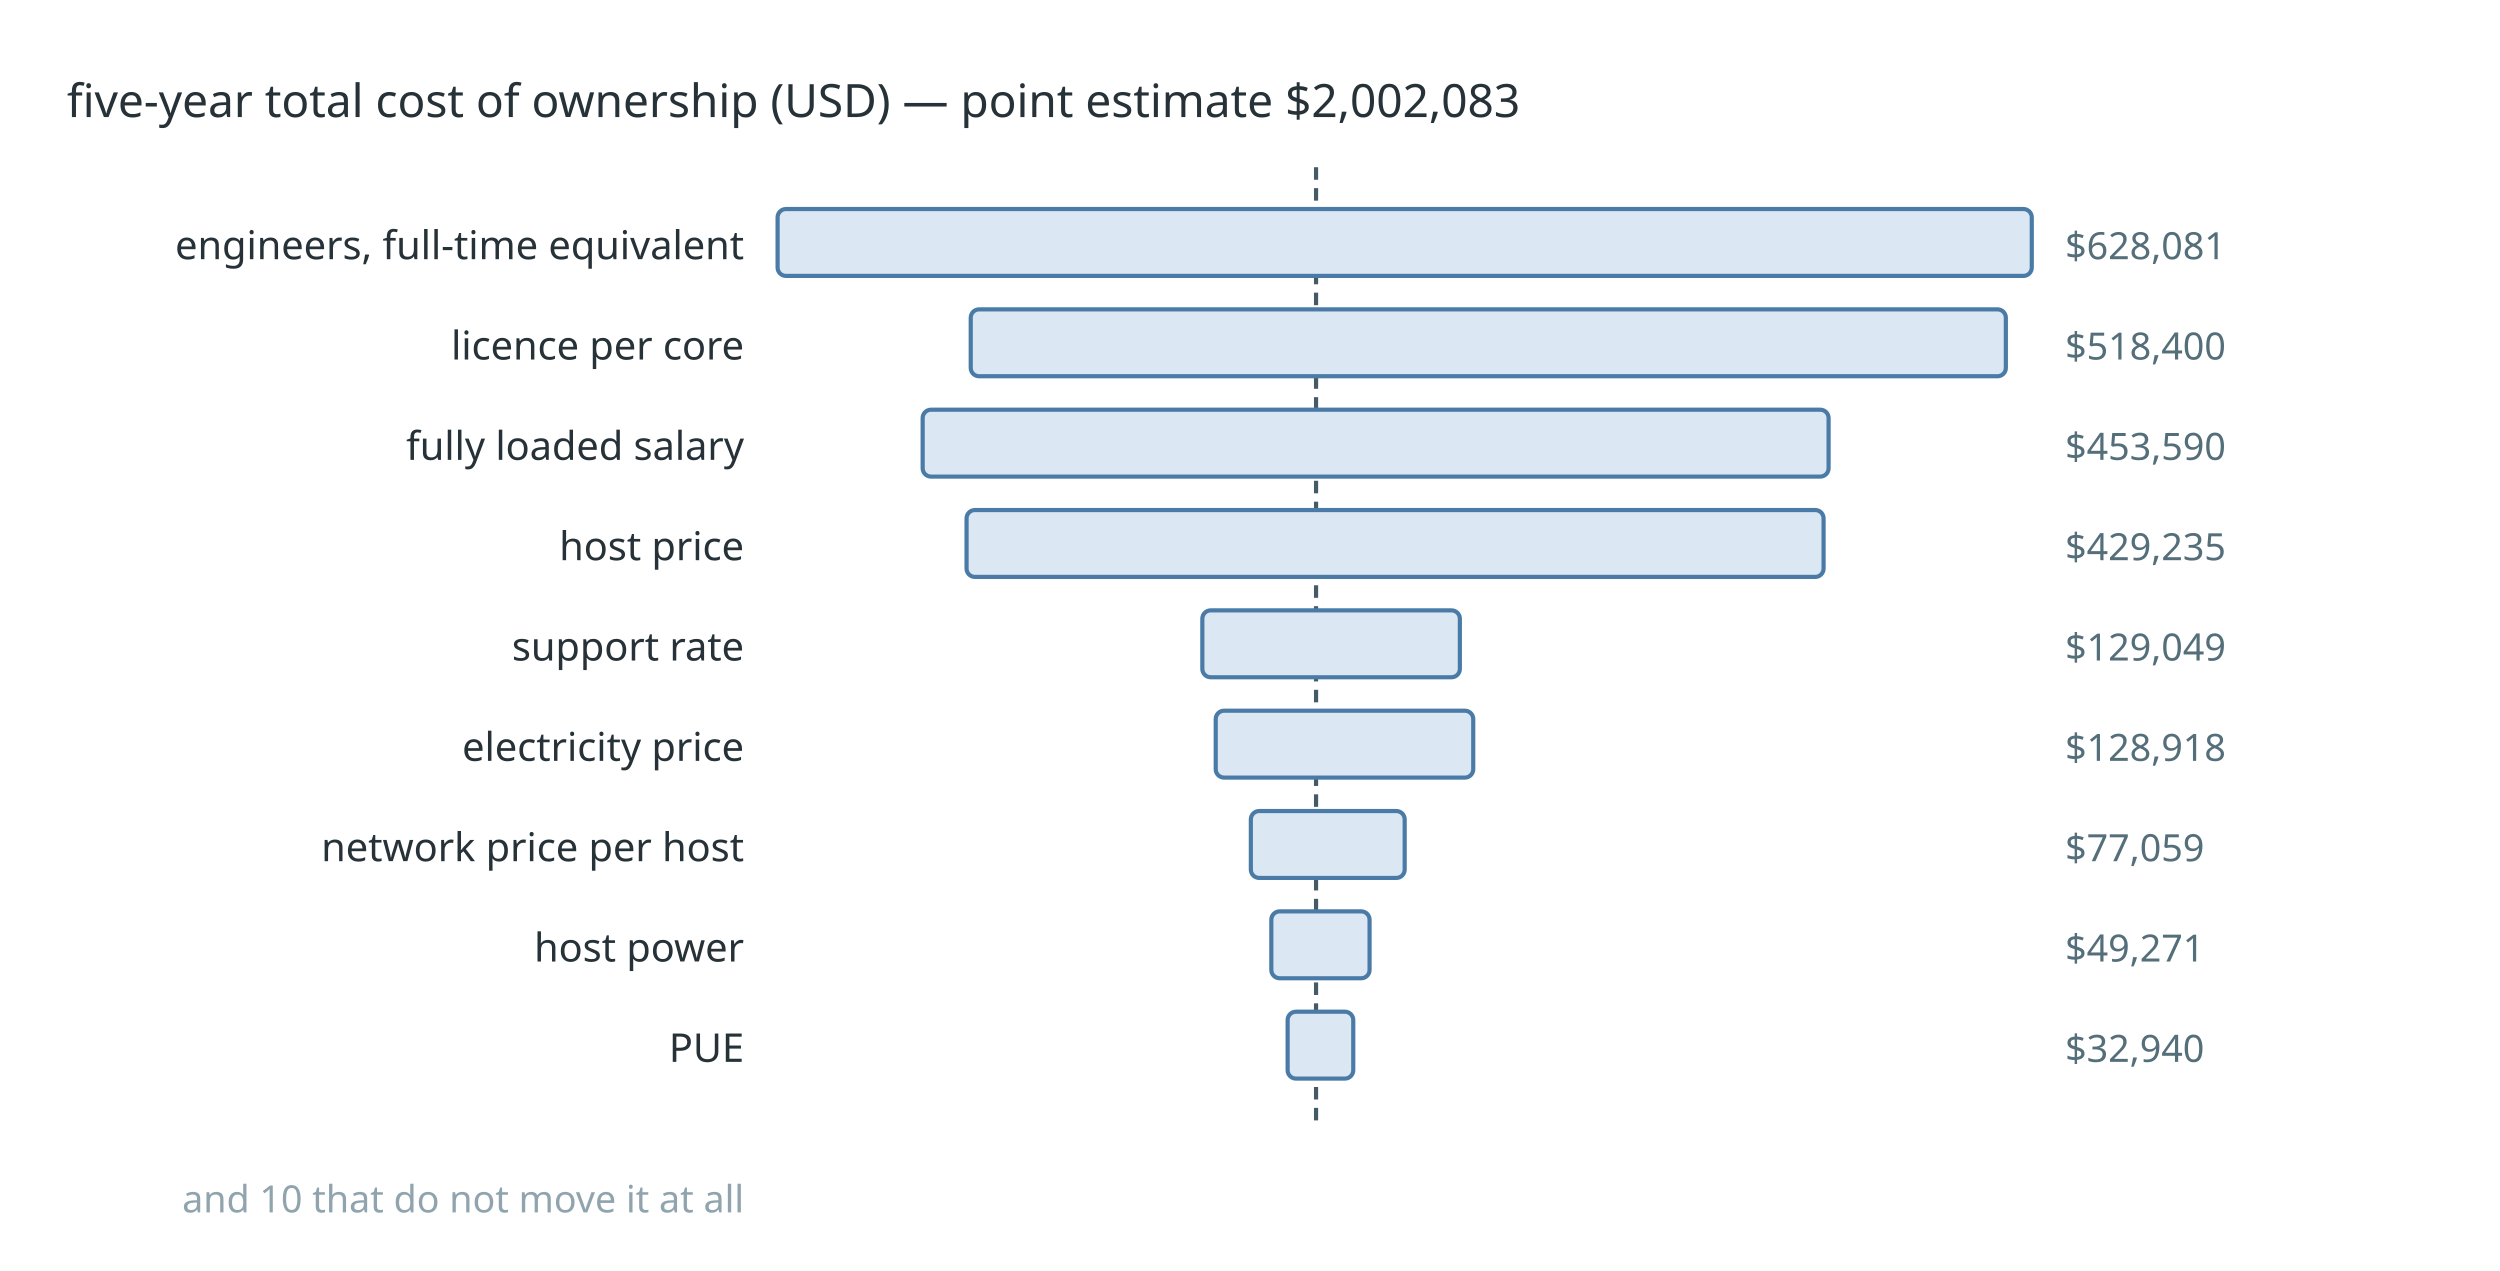
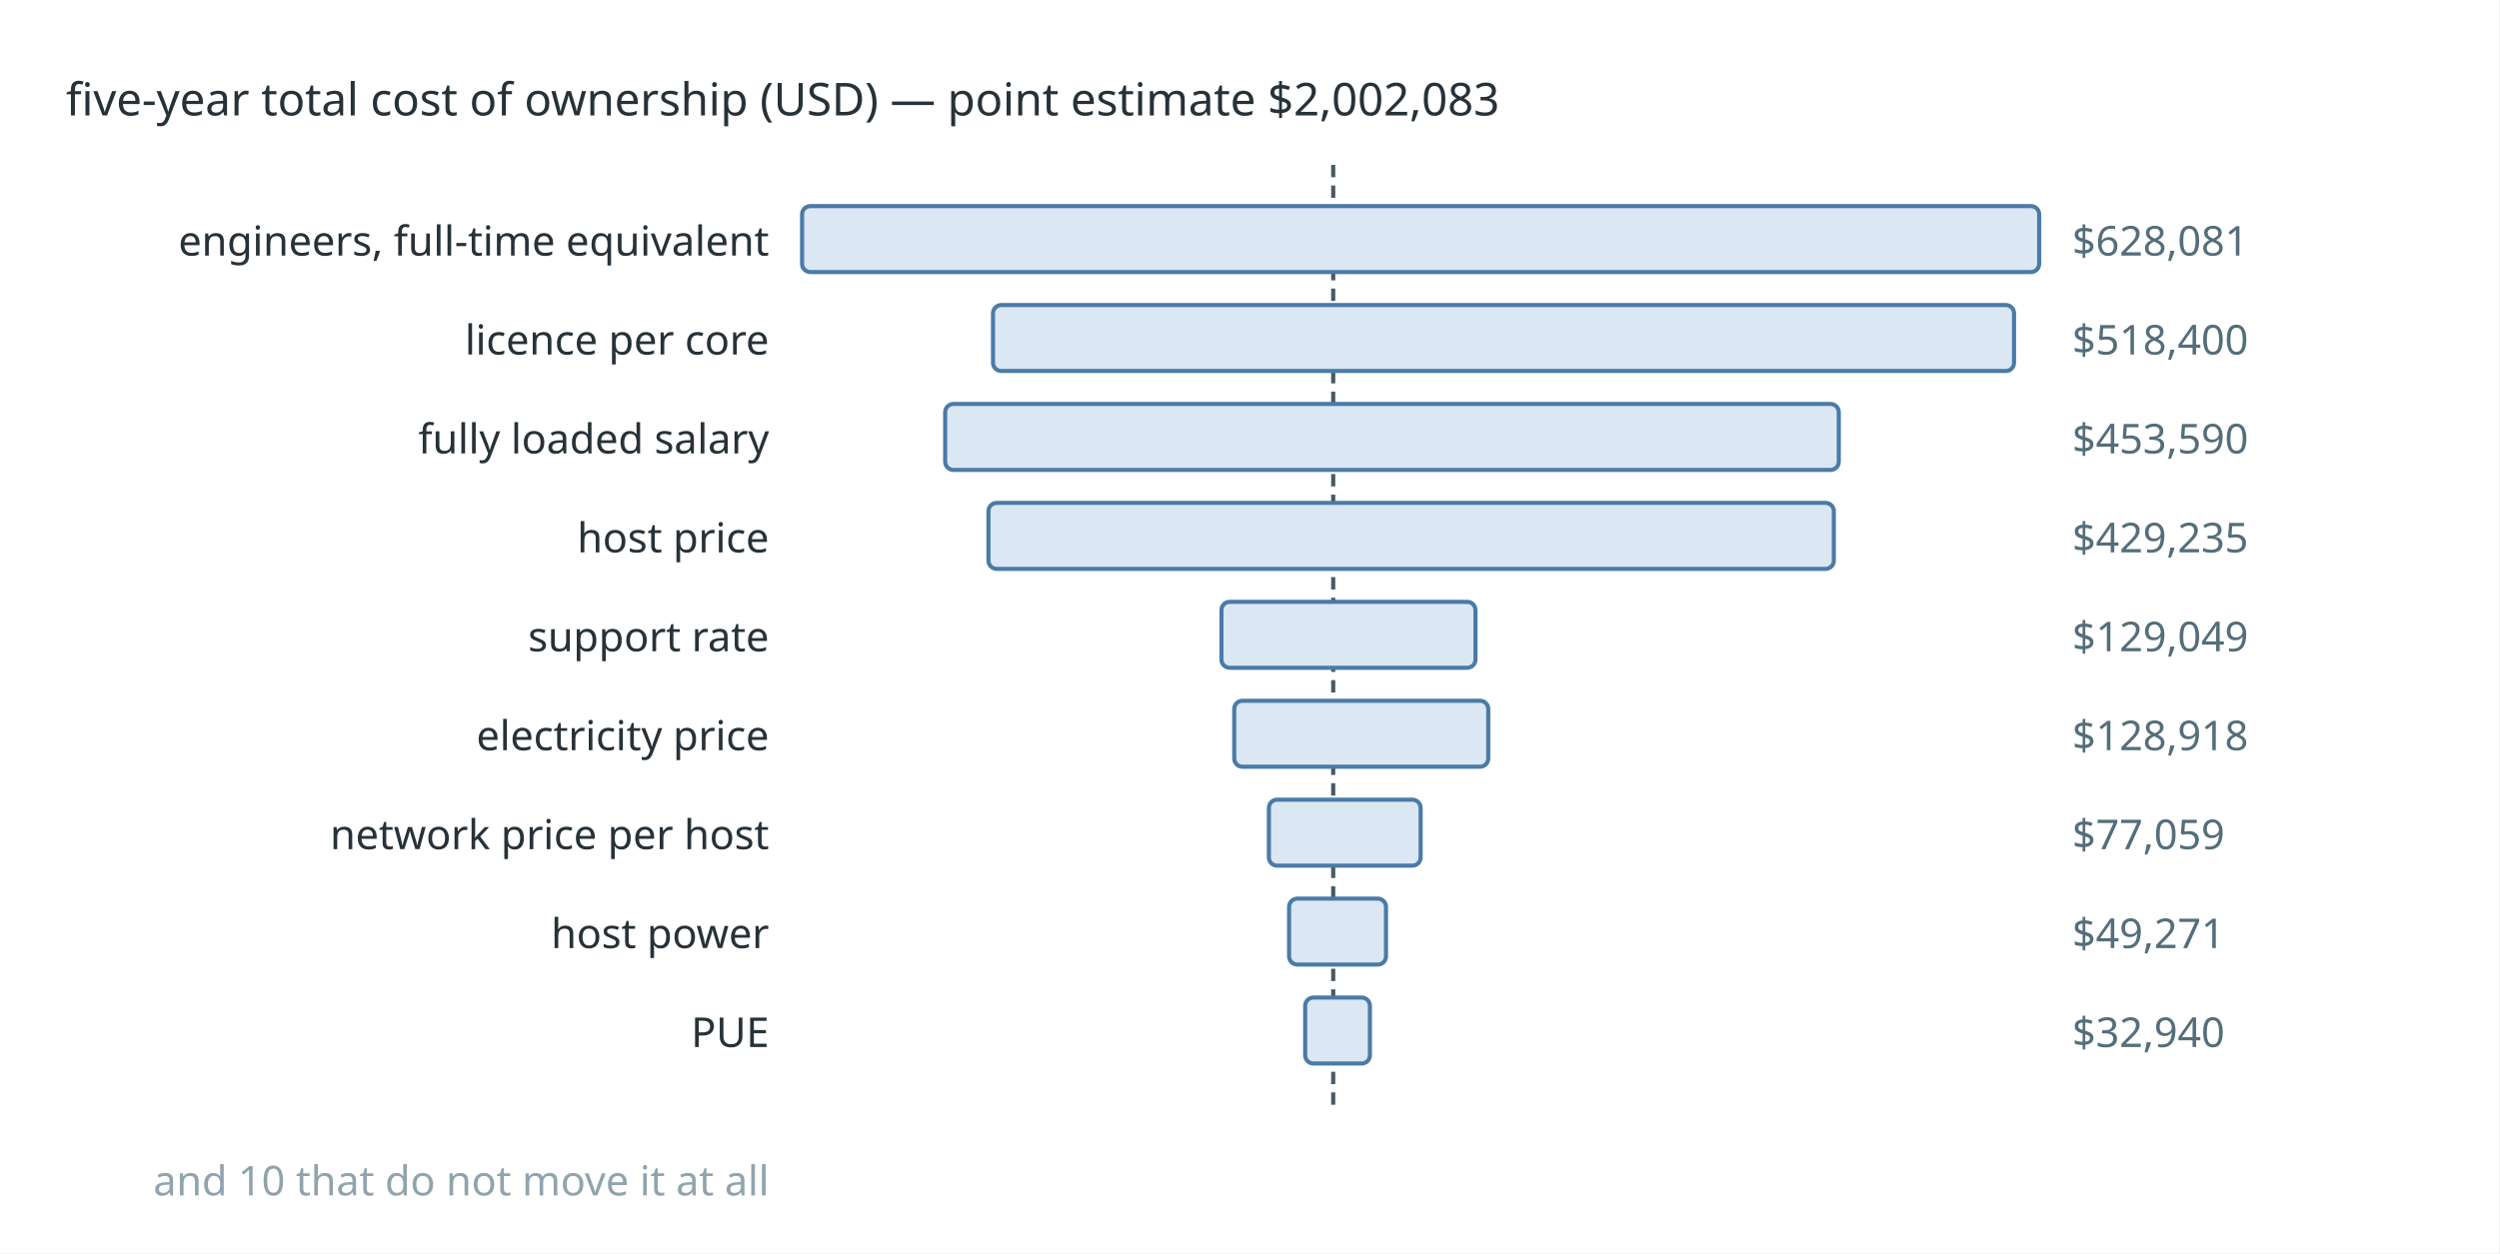
- <svg xmlns="http://www.w3.org/2000/svg" viewBox="0 0 598 304" width="598" height="304" role="img" font-family="system-ui, sans-serif">
-   <rect width="598" height="304" fill="#ffffff" />
+ <svg xmlns="http://www.w3.org/2000/svg" viewBox="0 0 606 304" width="606" height="304" role="img" font-family="system-ui, sans-serif">
+   <rect width="606" height="304" fill="#ffffff" />
  <text x="16" y="28" font-size="11" fill="#263238">five-year total cost of ownership (USD) — point estimate $2,002,083</text>
-   <line x1="314.8" y1="40" x2="314.8" y2="270" stroke="#455a64" stroke-width="1" stroke-dasharray="3 2" />
-   <text x="177.975" y="290" font-size="9" text-anchor="end" fill="#90a4ae">and 10 that do not move it at all</text>
-   <rect x="186.0" y="50.0" width="300.0" height="16.0" rx="2" fill="#dbe7f3" stroke="#4a7ba7" stroke-width="1" />
-   <text x="177.975" y="62.0" font-size="9.5" text-anchor="end" fill="#263238">engineers, full-time equivalent</text>
-   <text x="493.975" y="62.0" font-size="9" fill="#546e7a">$628,081</text>
-   <rect x="232.2" y="74.0" width="247.6" height="16.0" rx="2" fill="#dbe7f3" stroke="#4a7ba7" stroke-width="1" />
-   <text x="177.975" y="86.0" font-size="9.5" text-anchor="end" fill="#263238">licence per core</text>
-   <text x="493.975" y="86.0" font-size="9" fill="#546e7a">$518,400</text>
-   <rect x="220.7" y="98.0" width="216.7" height="16.0" rx="2" fill="#dbe7f3" stroke="#4a7ba7" stroke-width="1" />
-   <text x="177.975" y="110.0" font-size="9.5" text-anchor="end" fill="#263238">fully loaded salary</text>
-   <text x="493.975" y="110.0" font-size="9" fill="#546e7a">$453,590</text>
-   <rect x="231.2" y="122.0" width="205.0" height="16.0" rx="2" fill="#dbe7f3" stroke="#4a7ba7" stroke-width="1" />
-   <text x="177.975" y="134.0" font-size="9.5" text-anchor="end" fill="#263238">host price</text>
-   <text x="493.975" y="134.0" font-size="9" fill="#546e7a">$429,235</text>
-   <rect x="287.6" y="146.0" width="61.6" height="16.0" rx="2" fill="#dbe7f3" stroke="#4a7ba7" stroke-width="1" />
-   <text x="177.975" y="158.0" font-size="9.5" text-anchor="end" fill="#263238">support rate</text>
-   <text x="493.975" y="158.0" font-size="9" fill="#546e7a">$129,049</text>
-   <rect x="290.8" y="170.0" width="61.6" height="16.0" rx="2" fill="#dbe7f3" stroke="#4a7ba7" stroke-width="1" />
-   <text x="177.975" y="182.0" font-size="9.5" text-anchor="end" fill="#263238">electricity price</text>
-   <text x="493.975" y="182.0" font-size="9" fill="#546e7a">$128,918</text>
-   <rect x="299.2" y="194.0" width="36.8" height="16.0" rx="2" fill="#dbe7f3" stroke="#4a7ba7" stroke-width="1" />
-   <text x="177.975" y="206.0" font-size="9.5" text-anchor="end" fill="#263238">network price per host</text>
-   <text x="493.975" y="206.0" font-size="9" fill="#546e7a">$77,059</text>
-   <rect x="304.1" y="218.0" width="23.5" height="16.0" rx="2" fill="#dbe7f3" stroke="#4a7ba7" stroke-width="1" />
-   <text x="177.975" y="230.0" font-size="9.5" text-anchor="end" fill="#263238">host power</text>
-   <text x="493.975" y="230.0" font-size="9" fill="#546e7a">$49,271</text>
-   <rect x="308.0" y="242.0" width="15.7" height="16.0" rx="2" fill="#dbe7f3" stroke="#4a7ba7" stroke-width="1" />
-   <text x="177.975" y="254.0" font-size="9.5" text-anchor="end" fill="#263238">PUE</text>
-   <text x="493.975" y="254.0" font-size="9" fill="#546e7a">$32,940</text>
+   <line x1="323.3" y1="40" x2="323.3" y2="270" stroke="#455a64" stroke-width="1" stroke-dasharray="3 2" />
+   <text x="186.5" y="290" font-size="10" text-anchor="end" fill="#90a4ae">and 10 that do not move it at all</text>
+   <rect x="194.5" y="50.0" width="300.0" height="16.0" rx="2" fill="#dbe7f3" stroke="#4a7ba7" stroke-width="1" />
+   <text x="186.5" y="62.0" font-size="10" text-anchor="end" fill="#263238">engineers, full-time equivalent</text>
+   <text x="502.5" y="62.0" font-size="10" fill="#546e7a">$628,081</text>
+   <rect x="240.8" y="74.0" width="247.6" height="16.0" rx="2" fill="#dbe7f3" stroke="#4a7ba7" stroke-width="1" />
+   <text x="186.5" y="86.0" font-size="10" text-anchor="end" fill="#263238">licence per core</text>
+   <text x="502.5" y="86.0" font-size="10" fill="#546e7a">$518,400</text>
+   <rect x="229.2" y="98.0" width="216.7" height="16.0" rx="2" fill="#dbe7f3" stroke="#4a7ba7" stroke-width="1" />
+   <text x="186.5" y="110.0" font-size="10" text-anchor="end" fill="#263238">fully loaded salary</text>
+   <text x="502.5" y="110.0" font-size="10" fill="#546e7a">$453,590</text>
+   <rect x="239.7" y="122.0" width="205.0" height="16.0" rx="2" fill="#dbe7f3" stroke="#4a7ba7" stroke-width="1" />
+   <text x="186.5" y="134.0" font-size="10" text-anchor="end" fill="#263238">host price</text>
+   <text x="502.5" y="134.0" font-size="10" fill="#546e7a">$429,235</text>
+   <rect x="296.2" y="146.0" width="61.6" height="16.0" rx="2" fill="#dbe7f3" stroke="#4a7ba7" stroke-width="1" />
+   <text x="186.5" y="158.0" font-size="10" text-anchor="end" fill="#263238">support rate</text>
+   <text x="502.5" y="158.0" font-size="10" fill="#546e7a">$129,049</text>
+   <rect x="299.3" y="170.0" width="61.6" height="16.0" rx="2" fill="#dbe7f3" stroke="#4a7ba7" stroke-width="1" />
+   <text x="186.5" y="182.0" font-size="10" text-anchor="end" fill="#263238">electricity price</text>
+   <text x="502.5" y="182.0" font-size="10" fill="#546e7a">$128,918</text>
+   <rect x="307.7" y="194.0" width="36.8" height="16.0" rx="2" fill="#dbe7f3" stroke="#4a7ba7" stroke-width="1" />
+   <text x="186.5" y="206.0" font-size="10" text-anchor="end" fill="#263238">network price per host</text>
+   <text x="502.5" y="206.0" font-size="10" fill="#546e7a">$77,059</text>
+   <rect x="312.6" y="218.0" width="23.5" height="16.0" rx="2" fill="#dbe7f3" stroke="#4a7ba7" stroke-width="1" />
+   <text x="186.5" y="230.0" font-size="10" text-anchor="end" fill="#263238">host power</text>
+   <text x="502.5" y="230.0" font-size="10" fill="#546e7a">$49,271</text>
+   <rect x="316.5" y="242.0" width="15.7" height="16.0" rx="2" fill="#dbe7f3" stroke="#4a7ba7" stroke-width="1" />
+   <text x="186.5" y="254.0" font-size="10" text-anchor="end" fill="#263238">PUE</text>
+   <text x="502.5" y="254.0" font-size="10" fill="#546e7a">$32,940</text>
</svg>
